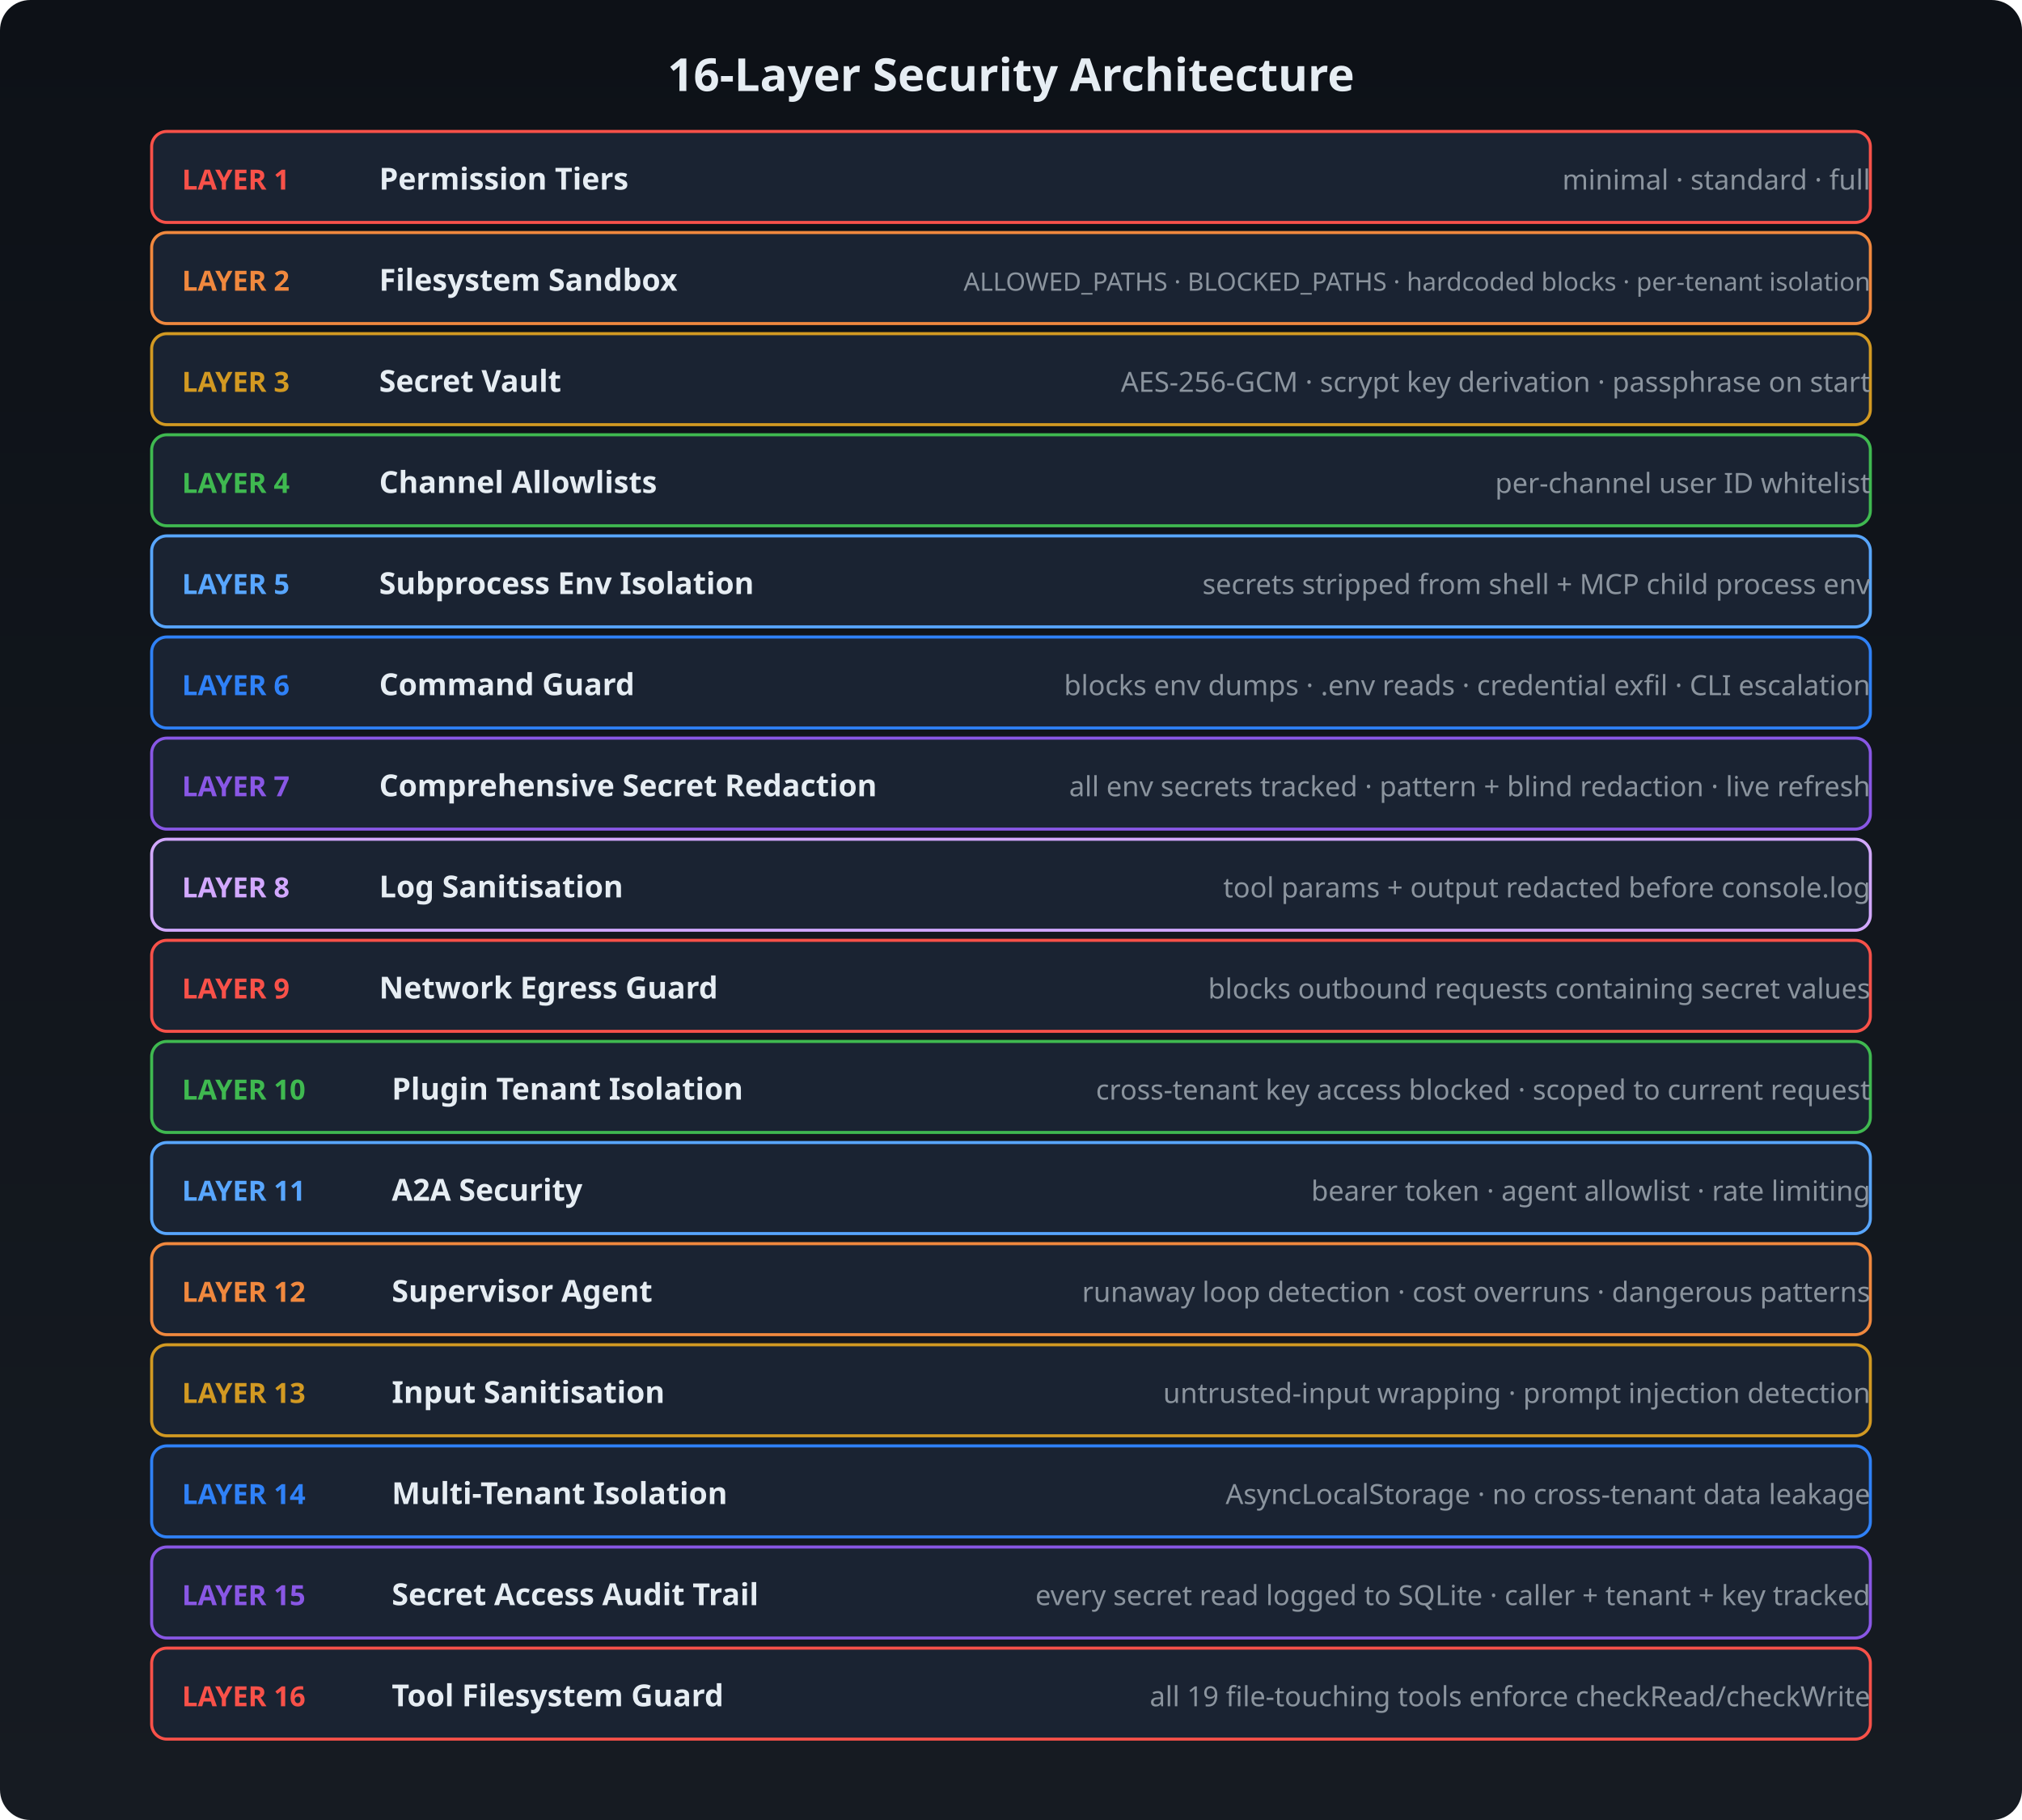
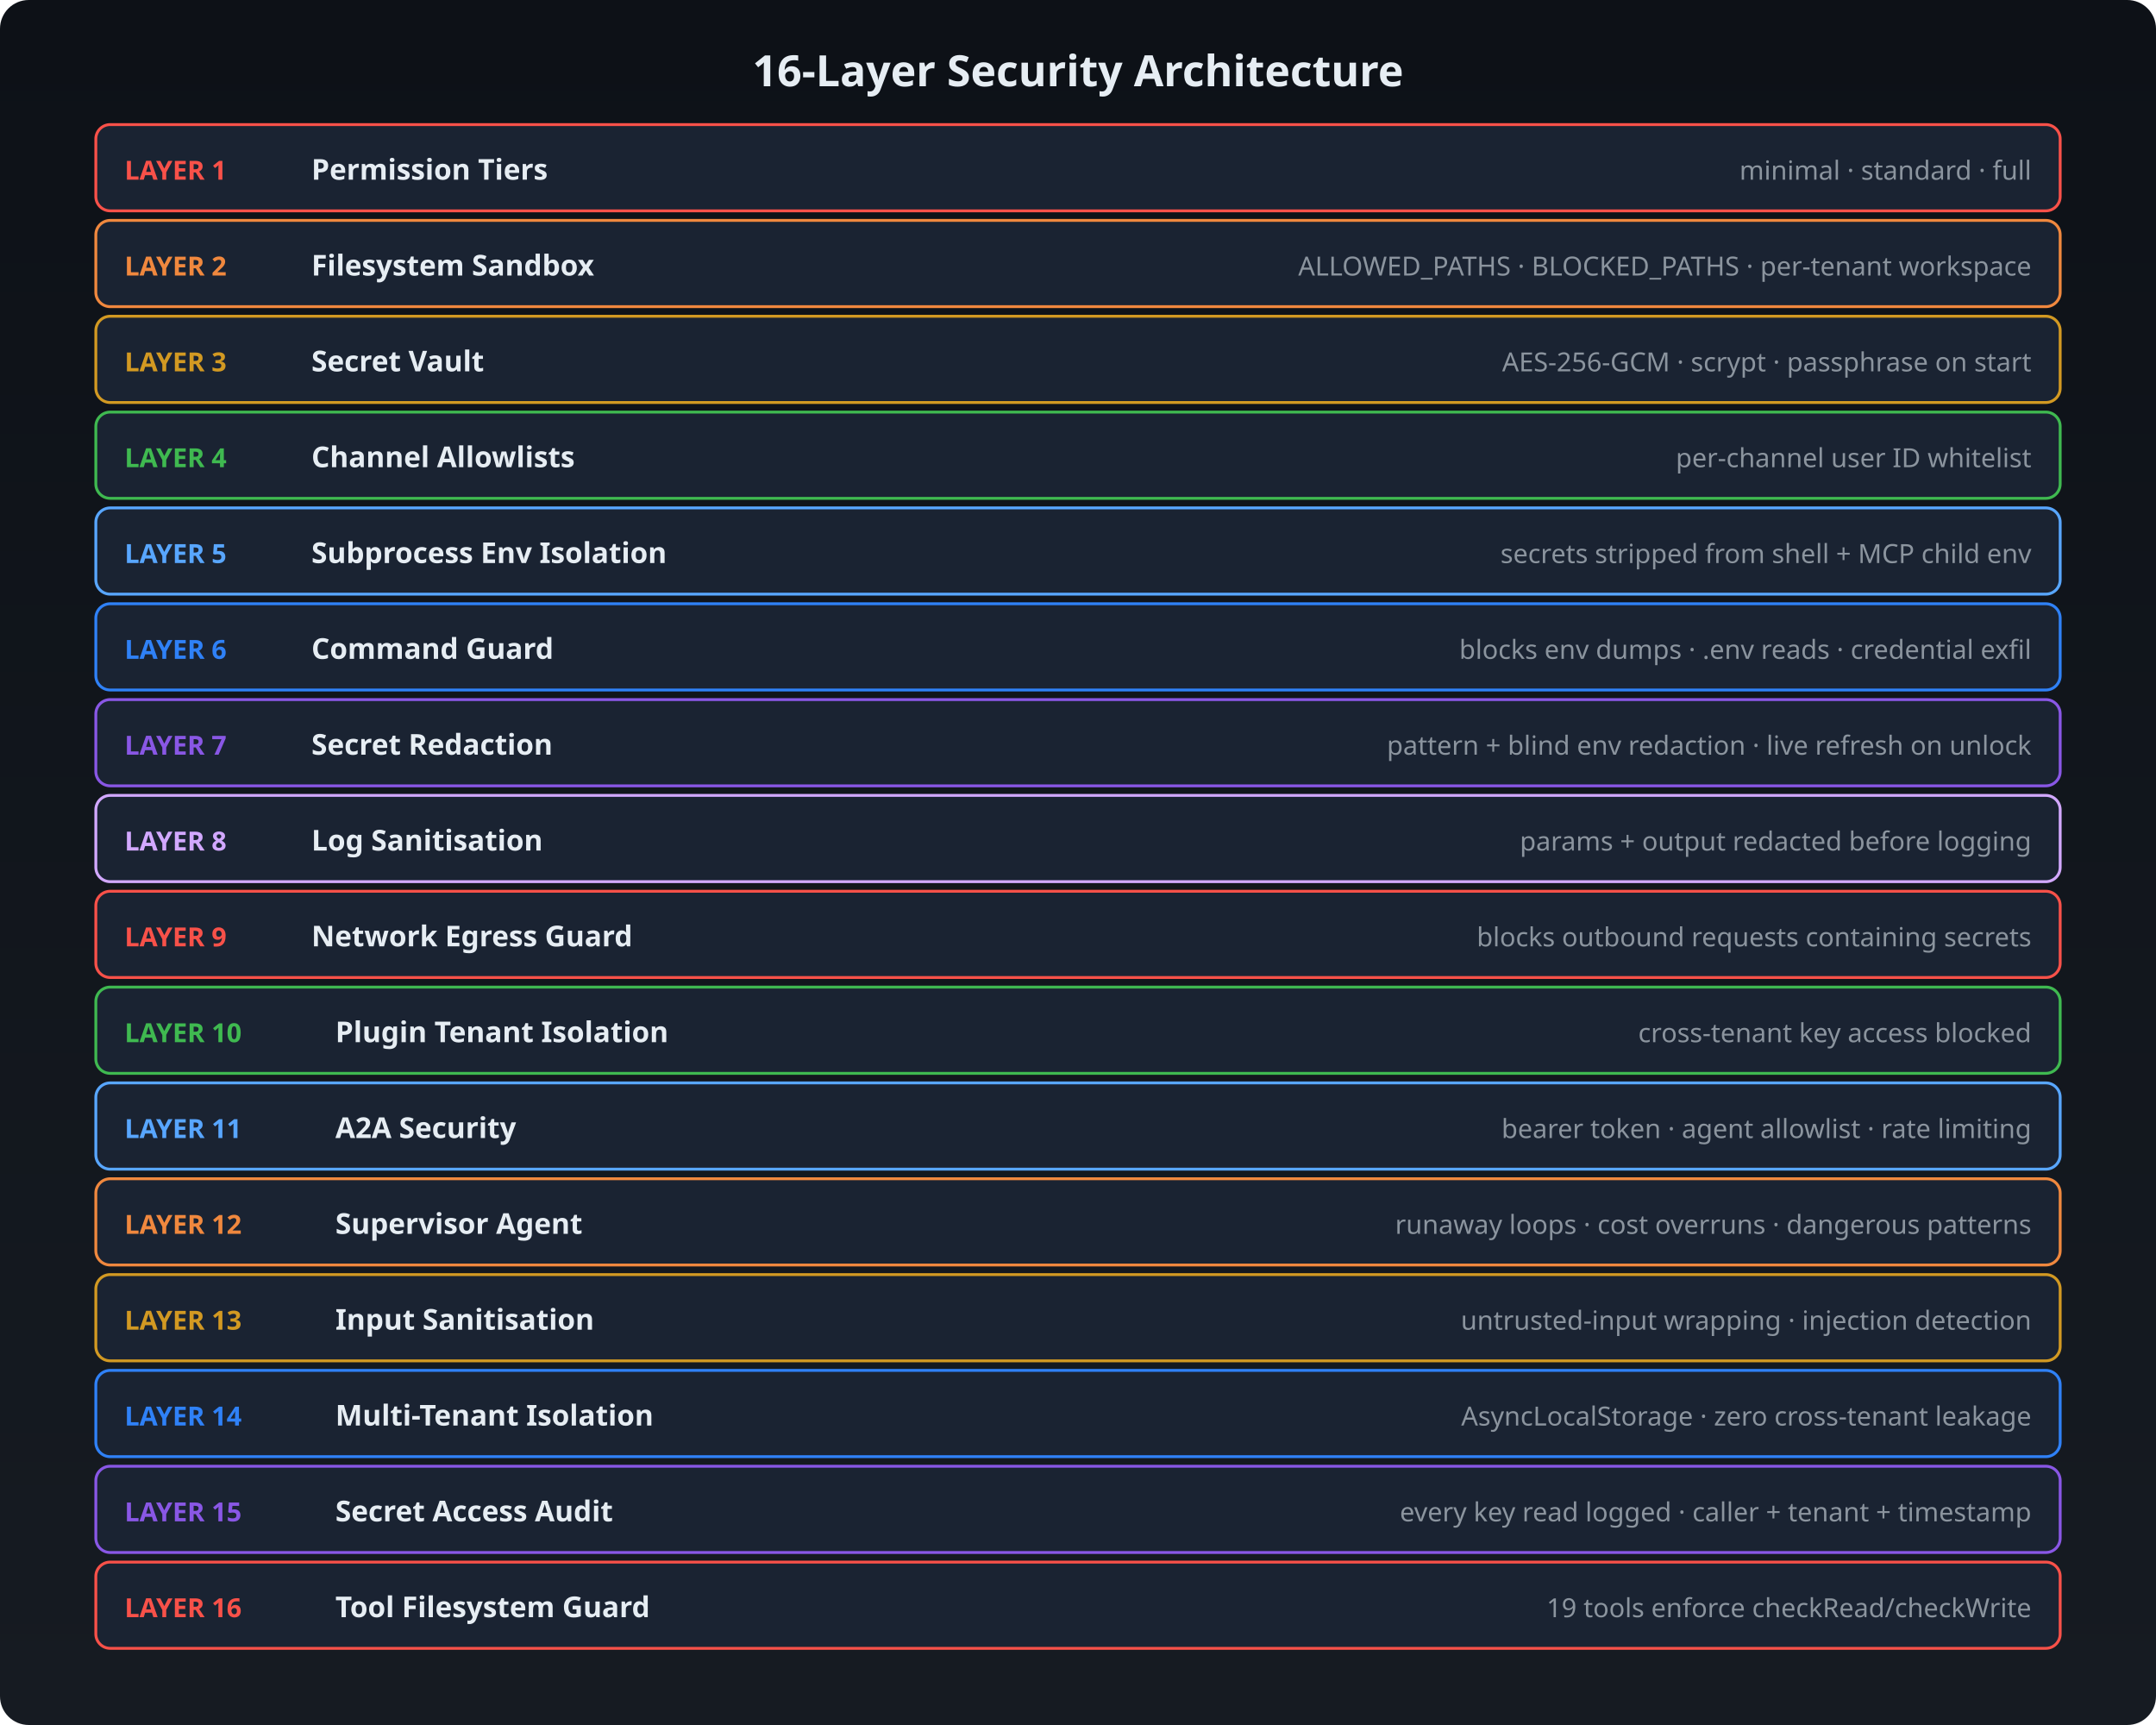
- <svg xmlns="http://www.w3.org/2000/svg" viewBox="0 0 800 720" font-family="'Segoe UI', system-ui, -apple-system, sans-serif">
+ <svg xmlns="http://www.w3.org/2000/svg" viewBox="0 0 900 720" font-family="'Segoe UI', system-ui, -apple-system, sans-serif">
  <defs>
    <linearGradient id="bg" x1="0" y1="0" x2="0" y2="1">
      <stop offset="0%" stop-color="#0d1117" />
      <stop offset="100%" stop-color="#161b22" />
    </linearGradient>
  </defs>
-   <rect width="800" height="720" fill="url(#bg)" rx="12" />
-   <text x="400" y="36" text-anchor="middle" fill="#e6edf3" font-size="18" font-weight="700">16-Layer Security Architecture</text>
-   <g transform="translate(60, 52)">
-     <rect x="0" y="0" width="680" height="36" rx="6" fill="#1a2332" stroke="#f85149" stroke-width="1.2" />
+   <rect width="900" height="720" fill="url(#bg)" rx="12" />
+   <text x="450" y="36" text-anchor="middle" fill="#e6edf3" font-size="18" font-weight="700">16-Layer Security Architecture</text>
+   <g transform="translate(40, 52)">
+     <rect x="0" y="0" width="820" height="36" rx="6" fill="#1a2332" stroke="#f85149" stroke-width="1.2" />
    <text x="12" y="23" fill="#f85149" font-size="11" font-weight="700">LAYER 1</text>
    <text x="90" y="23" fill="#e6edf3" font-size="12" font-weight="600">Permission Tiers</text>
-     <text x="680" y="23" text-anchor="end" fill="#8b949e" font-size="11">minimal · standard · full</text>
-     <rect x="0" y="40" width="680" height="36" rx="6" fill="#1a2332" stroke="#f0883e" stroke-width="1.2" />
+     <text x="808" y="23" text-anchor="end" fill="#8b949e" font-size="11">minimal · standard · full</text>
+     <rect x="0" y="40" width="820" height="36" rx="6" fill="#1a2332" stroke="#f0883e" stroke-width="1.2" />
    <text x="12" y="63" fill="#f0883e" font-size="11" font-weight="700">LAYER 2</text>
    <text x="90" y="63" fill="#e6edf3" font-size="12" font-weight="600">Filesystem Sandbox</text>
-     <text x="680" y="63" text-anchor="end" fill="#8b949e" font-size="10">ALLOWED_PATHS · BLOCKED_PATHS · hardcoded blocks · per-tenant isolation</text>
-     <rect x="0" y="80" width="680" height="36" rx="6" fill="#1a2332" stroke="#d29922" stroke-width="1.2" />
+     <text x="808" y="63" text-anchor="end" fill="#8b949e" font-size="11">ALLOWED_PATHS · BLOCKED_PATHS · per-tenant workspace</text>
+     <rect x="0" y="80" width="820" height="36" rx="6" fill="#1a2332" stroke="#d29922" stroke-width="1.2" />
    <text x="12" y="103" fill="#d29922" font-size="11" font-weight="700">LAYER 3</text>
    <text x="90" y="103" fill="#e6edf3" font-size="12" font-weight="600">Secret Vault</text>
-     <text x="680" y="103" text-anchor="end" fill="#8b949e" font-size="11">AES-256-GCM · scrypt key derivation · passphrase on start</text>
-     <rect x="0" y="120" width="680" height="36" rx="6" fill="#1a2332" stroke="#3fb950" stroke-width="1.2" />
+     <text x="808" y="103" text-anchor="end" fill="#8b949e" font-size="11">AES-256-GCM · scrypt · passphrase on start</text>
+     <rect x="0" y="120" width="820" height="36" rx="6" fill="#1a2332" stroke="#3fb950" stroke-width="1.2" />
    <text x="12" y="143" fill="#3fb950" font-size="11" font-weight="700">LAYER 4</text>
    <text x="90" y="143" fill="#e6edf3" font-size="12" font-weight="600">Channel Allowlists</text>
-     <text x="680" y="143" text-anchor="end" fill="#8b949e" font-size="11">per-channel user ID whitelist</text>
-     <rect x="0" y="160" width="680" height="36" rx="6" fill="#1a2332" stroke="#58a6ff" stroke-width="1.2" />
+     <text x="808" y="143" text-anchor="end" fill="#8b949e" font-size="11">per-channel user ID whitelist</text>
+     <rect x="0" y="160" width="820" height="36" rx="6" fill="#1a2332" stroke="#58a6ff" stroke-width="1.2" />
    <text x="12" y="183" fill="#58a6ff" font-size="11" font-weight="700">LAYER 5</text>
    <text x="90" y="183" fill="#e6edf3" font-size="12" font-weight="600">Subprocess Env Isolation</text>
-     <text x="680" y="183" text-anchor="end" fill="#8b949e" font-size="11">secrets stripped from shell + MCP child process env</text>
-     <rect x="0" y="200" width="680" height="36" rx="6" fill="#1a2332" stroke="#2f81f7" stroke-width="1.2" />
+     <text x="808" y="183" text-anchor="end" fill="#8b949e" font-size="11">secrets stripped from shell + MCP child env</text>
+     <rect x="0" y="200" width="820" height="36" rx="6" fill="#1a2332" stroke="#2f81f7" stroke-width="1.2" />
    <text x="12" y="223" fill="#2f81f7" font-size="11" font-weight="700">LAYER 6</text>
    <text x="90" y="223" fill="#e6edf3" font-size="12" font-weight="600">Command Guard</text>
-     <text x="680" y="223" text-anchor="end" fill="#8b949e" font-size="11">blocks env dumps · .env reads · credential exfil · CLI escalation</text>
-     <rect x="0" y="240" width="680" height="36" rx="6" fill="#1a2332" stroke="#8957e5" stroke-width="1.2" />
+     <text x="808" y="223" text-anchor="end" fill="#8b949e" font-size="11">blocks env dumps · .env reads · credential exfil</text>
+     <rect x="0" y="240" width="820" height="36" rx="6" fill="#1a2332" stroke="#8957e5" stroke-width="1.2" />
    <text x="12" y="263" fill="#8957e5" font-size="11" font-weight="700">LAYER 7</text>
-     <text x="90" y="263" fill="#e6edf3" font-size="12" font-weight="600">Comprehensive Secret Redaction</text>
-     <text x="680" y="263" text-anchor="end" fill="#8b949e" font-size="11">all env secrets tracked · pattern + blind redaction · live refresh</text>
-     <rect x="0" y="280" width="680" height="36" rx="6" fill="#1a2332" stroke="#d2a8ff" stroke-width="1.2" />
+     <text x="90" y="263" fill="#e6edf3" font-size="12" font-weight="600">Secret Redaction</text>
+     <text x="808" y="263" text-anchor="end" fill="#8b949e" font-size="11">pattern + blind env redaction · live refresh on unlock</text>
+     <rect x="0" y="280" width="820" height="36" rx="6" fill="#1a2332" stroke="#d2a8ff" stroke-width="1.2" />
    <text x="12" y="303" fill="#d2a8ff" font-size="11" font-weight="700">LAYER 8</text>
    <text x="90" y="303" fill="#e6edf3" font-size="12" font-weight="600">Log Sanitisation</text>
-     <text x="680" y="303" text-anchor="end" fill="#8b949e" font-size="11">tool params + output redacted before console.log</text>
-     <rect x="0" y="320" width="680" height="36" rx="6" fill="#1a2332" stroke="#f85149" stroke-width="1.2" />
+     <text x="808" y="303" text-anchor="end" fill="#8b949e" font-size="11">params + output redacted before logging</text>
+     <rect x="0" y="320" width="820" height="36" rx="6" fill="#1a2332" stroke="#f85149" stroke-width="1.2" />
    <text x="12" y="343" fill="#f85149" font-size="11" font-weight="700">LAYER 9</text>
    <text x="90" y="343" fill="#e6edf3" font-size="12" font-weight="600">Network Egress Guard</text>
-     <text x="680" y="343" text-anchor="end" fill="#8b949e" font-size="11">blocks outbound requests containing secret values</text>
-     <rect x="0" y="360" width="680" height="36" rx="6" fill="#1a2332" stroke="#3fb950" stroke-width="1.2" />
+     <text x="808" y="343" text-anchor="end" fill="#8b949e" font-size="11">blocks outbound requests containing secrets</text>
+     <rect x="0" y="360" width="820" height="36" rx="6" fill="#1a2332" stroke="#3fb950" stroke-width="1.2" />
    <text x="12" y="383" fill="#3fb950" font-size="11" font-weight="700">LAYER 10</text>
-     <text x="95" y="383" fill="#e6edf3" font-size="12" font-weight="600">Plugin Tenant Isolation</text>
-     <text x="680" y="383" text-anchor="end" fill="#8b949e" font-size="11">cross-tenant key access blocked · scoped to current request</text>
-     <rect x="0" y="400" width="680" height="36" rx="6" fill="#1a2332" stroke="#58a6ff" stroke-width="1.2" />
+     <text x="100" y="383" fill="#e6edf3" font-size="12" font-weight="600">Plugin Tenant Isolation</text>
+     <text x="808" y="383" text-anchor="end" fill="#8b949e" font-size="11">cross-tenant key access blocked</text>
+     <rect x="0" y="400" width="820" height="36" rx="6" fill="#1a2332" stroke="#58a6ff" stroke-width="1.2" />
    <text x="12" y="423" fill="#58a6ff" font-size="11" font-weight="700">LAYER 11</text>
-     <text x="95" y="423" fill="#e6edf3" font-size="12" font-weight="600">A2A Security</text>
-     <text x="680" y="423" text-anchor="end" fill="#8b949e" font-size="11">bearer token · agent allowlist · rate limiting</text>
-     <rect x="0" y="440" width="680" height="36" rx="6" fill="#1a2332" stroke="#f0883e" stroke-width="1.2" />
+     <text x="100" y="423" fill="#e6edf3" font-size="12" font-weight="600">A2A Security</text>
+     <text x="808" y="423" text-anchor="end" fill="#8b949e" font-size="11">bearer token · agent allowlist · rate limiting</text>
+     <rect x="0" y="440" width="820" height="36" rx="6" fill="#1a2332" stroke="#f0883e" stroke-width="1.2" />
    <text x="12" y="463" fill="#f0883e" font-size="11" font-weight="700">LAYER 12</text>
-     <text x="95" y="463" fill="#e6edf3" font-size="12" font-weight="600">Supervisor Agent</text>
-     <text x="680" y="463" text-anchor="end" fill="#8b949e" font-size="11">runaway loop detection · cost overruns · dangerous patterns</text>
-     <rect x="0" y="480" width="680" height="36" rx="6" fill="#1a2332" stroke="#d29922" stroke-width="1.2" />
+     <text x="100" y="463" fill="#e6edf3" font-size="12" font-weight="600">Supervisor Agent</text>
+     <text x="808" y="463" text-anchor="end" fill="#8b949e" font-size="11">runaway loops · cost overruns · dangerous patterns</text>
+     <rect x="0" y="480" width="820" height="36" rx="6" fill="#1a2332" stroke="#d29922" stroke-width="1.2" />
    <text x="12" y="503" fill="#d29922" font-size="11" font-weight="700">LAYER 13</text>
-     <text x="95" y="503" fill="#e6edf3" font-size="12" font-weight="600">Input Sanitisation</text>
-     <text x="680" y="503" text-anchor="end" fill="#8b949e" font-size="11">untrusted-input wrapping · prompt injection detection</text>
-     <rect x="0" y="520" width="680" height="36" rx="6" fill="#1a2332" stroke="#2f81f7" stroke-width="1.2" />
+     <text x="100" y="503" fill="#e6edf3" font-size="12" font-weight="600">Input Sanitisation</text>
+     <text x="808" y="503" text-anchor="end" fill="#8b949e" font-size="11">untrusted-input wrapping · injection detection</text>
+     <rect x="0" y="520" width="820" height="36" rx="6" fill="#1a2332" stroke="#2f81f7" stroke-width="1.2" />
    <text x="12" y="543" fill="#2f81f7" font-size="11" font-weight="700">LAYER 14</text>
-     <text x="95" y="543" fill="#e6edf3" font-size="12" font-weight="600">Multi-Tenant Isolation</text>
-     <text x="680" y="543" text-anchor="end" fill="#8b949e" font-size="11">AsyncLocalStorage · no cross-tenant data leakage</text>
-     <rect x="0" y="560" width="680" height="36" rx="6" fill="#1a2332" stroke="#8957e5" stroke-width="1.2" />
+     <text x="100" y="543" fill="#e6edf3" font-size="12" font-weight="600">Multi-Tenant Isolation</text>
+     <text x="808" y="543" text-anchor="end" fill="#8b949e" font-size="11">AsyncLocalStorage · zero cross-tenant leakage</text>
+     <rect x="0" y="560" width="820" height="36" rx="6" fill="#1a2332" stroke="#8957e5" stroke-width="1.2" />
    <text x="12" y="583" fill="#8957e5" font-size="11" font-weight="700">LAYER 15</text>
-     <text x="95" y="583" fill="#e6edf3" font-size="12" font-weight="600">Secret Access Audit Trail</text>
-     <text x="680" y="583" text-anchor="end" fill="#8b949e" font-size="11">every secret read logged to SQLite · caller + tenant + key tracked</text>
-     <rect x="0" y="600" width="680" height="36" rx="6" fill="#1a2332" stroke="#f85149" stroke-width="1.2" />
+     <text x="100" y="583" fill="#e6edf3" font-size="12" font-weight="600">Secret Access Audit</text>
+     <text x="808" y="583" text-anchor="end" fill="#8b949e" font-size="11">every key read logged · caller + tenant + timestamp</text>
+     <rect x="0" y="600" width="820" height="36" rx="6" fill="#1a2332" stroke="#f85149" stroke-width="1.2" />
    <text x="12" y="623" fill="#f85149" font-size="11" font-weight="700">LAYER 16</text>
-     <text x="95" y="623" fill="#e6edf3" font-size="12" font-weight="600">Tool Filesystem Guard</text>
-     <text x="680" y="623" text-anchor="end" fill="#8b949e" font-size="11">all 19 file-touching tools enforce checkRead/checkWrite</text>
+     <text x="100" y="623" fill="#e6edf3" font-size="12" font-weight="600">Tool Filesystem Guard</text>
+     <text x="808" y="623" text-anchor="end" fill="#8b949e" font-size="11">19 tools enforce checkRead/checkWrite</text>
  </g>
</svg>
